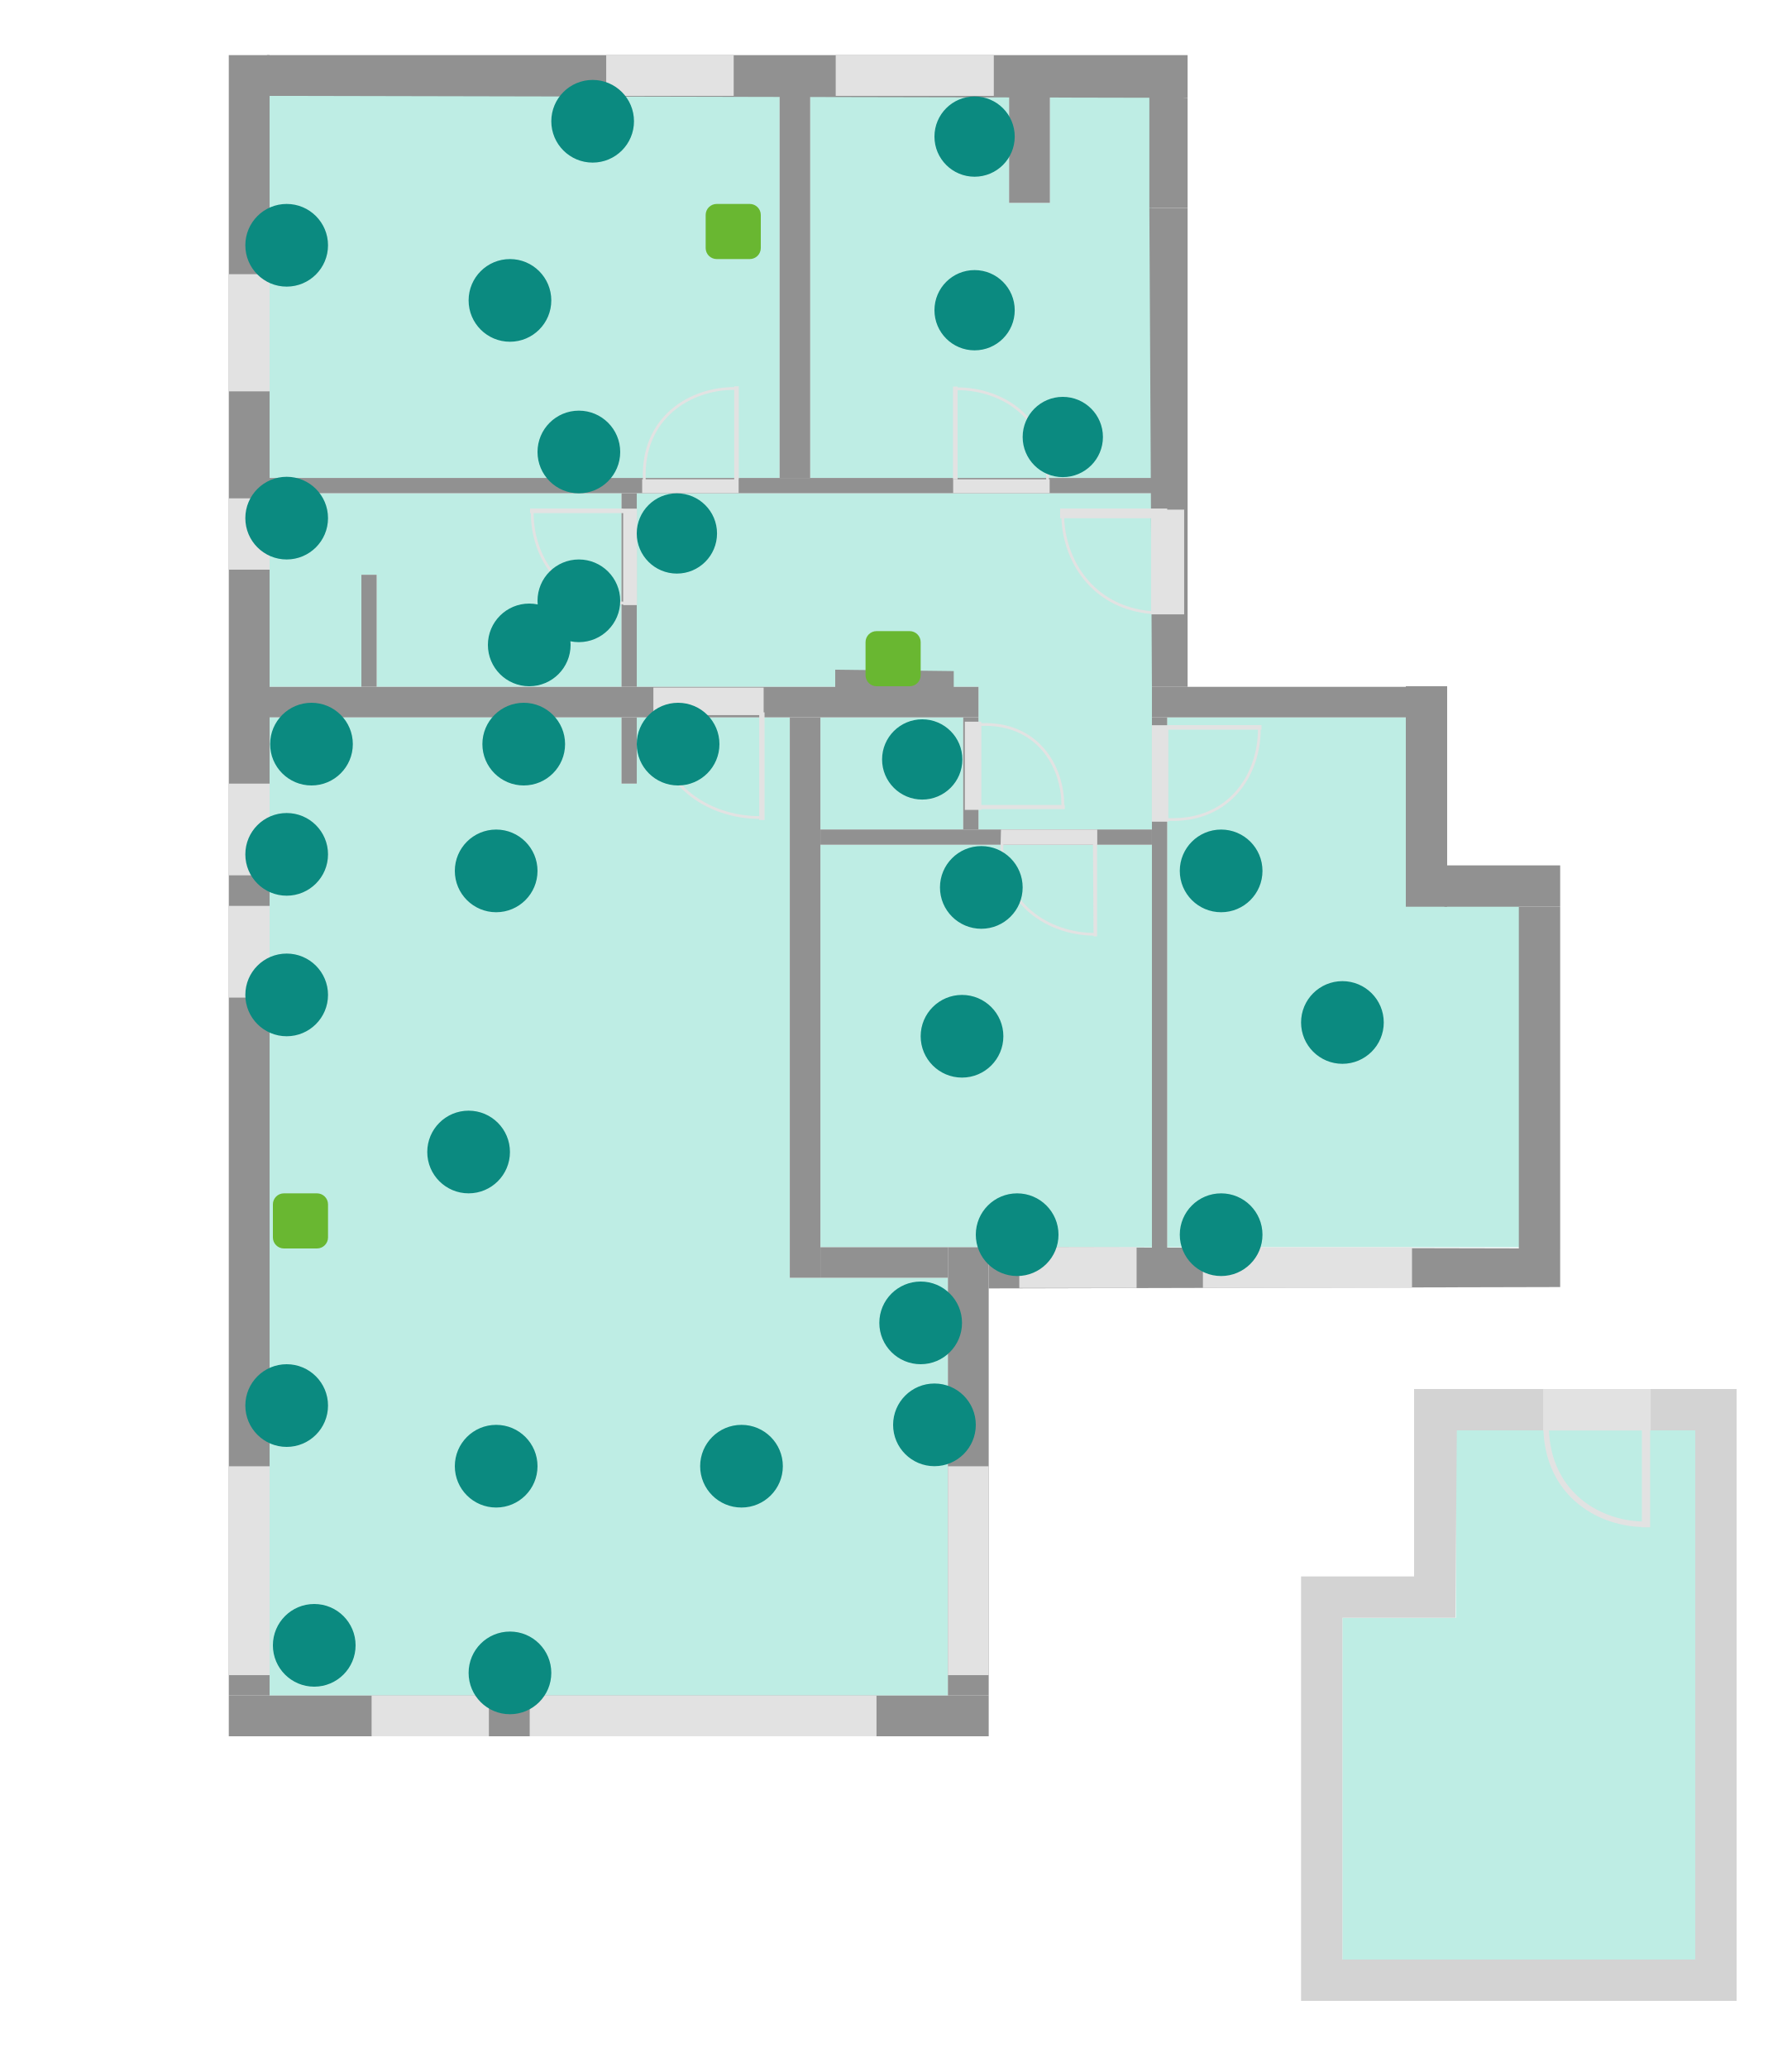
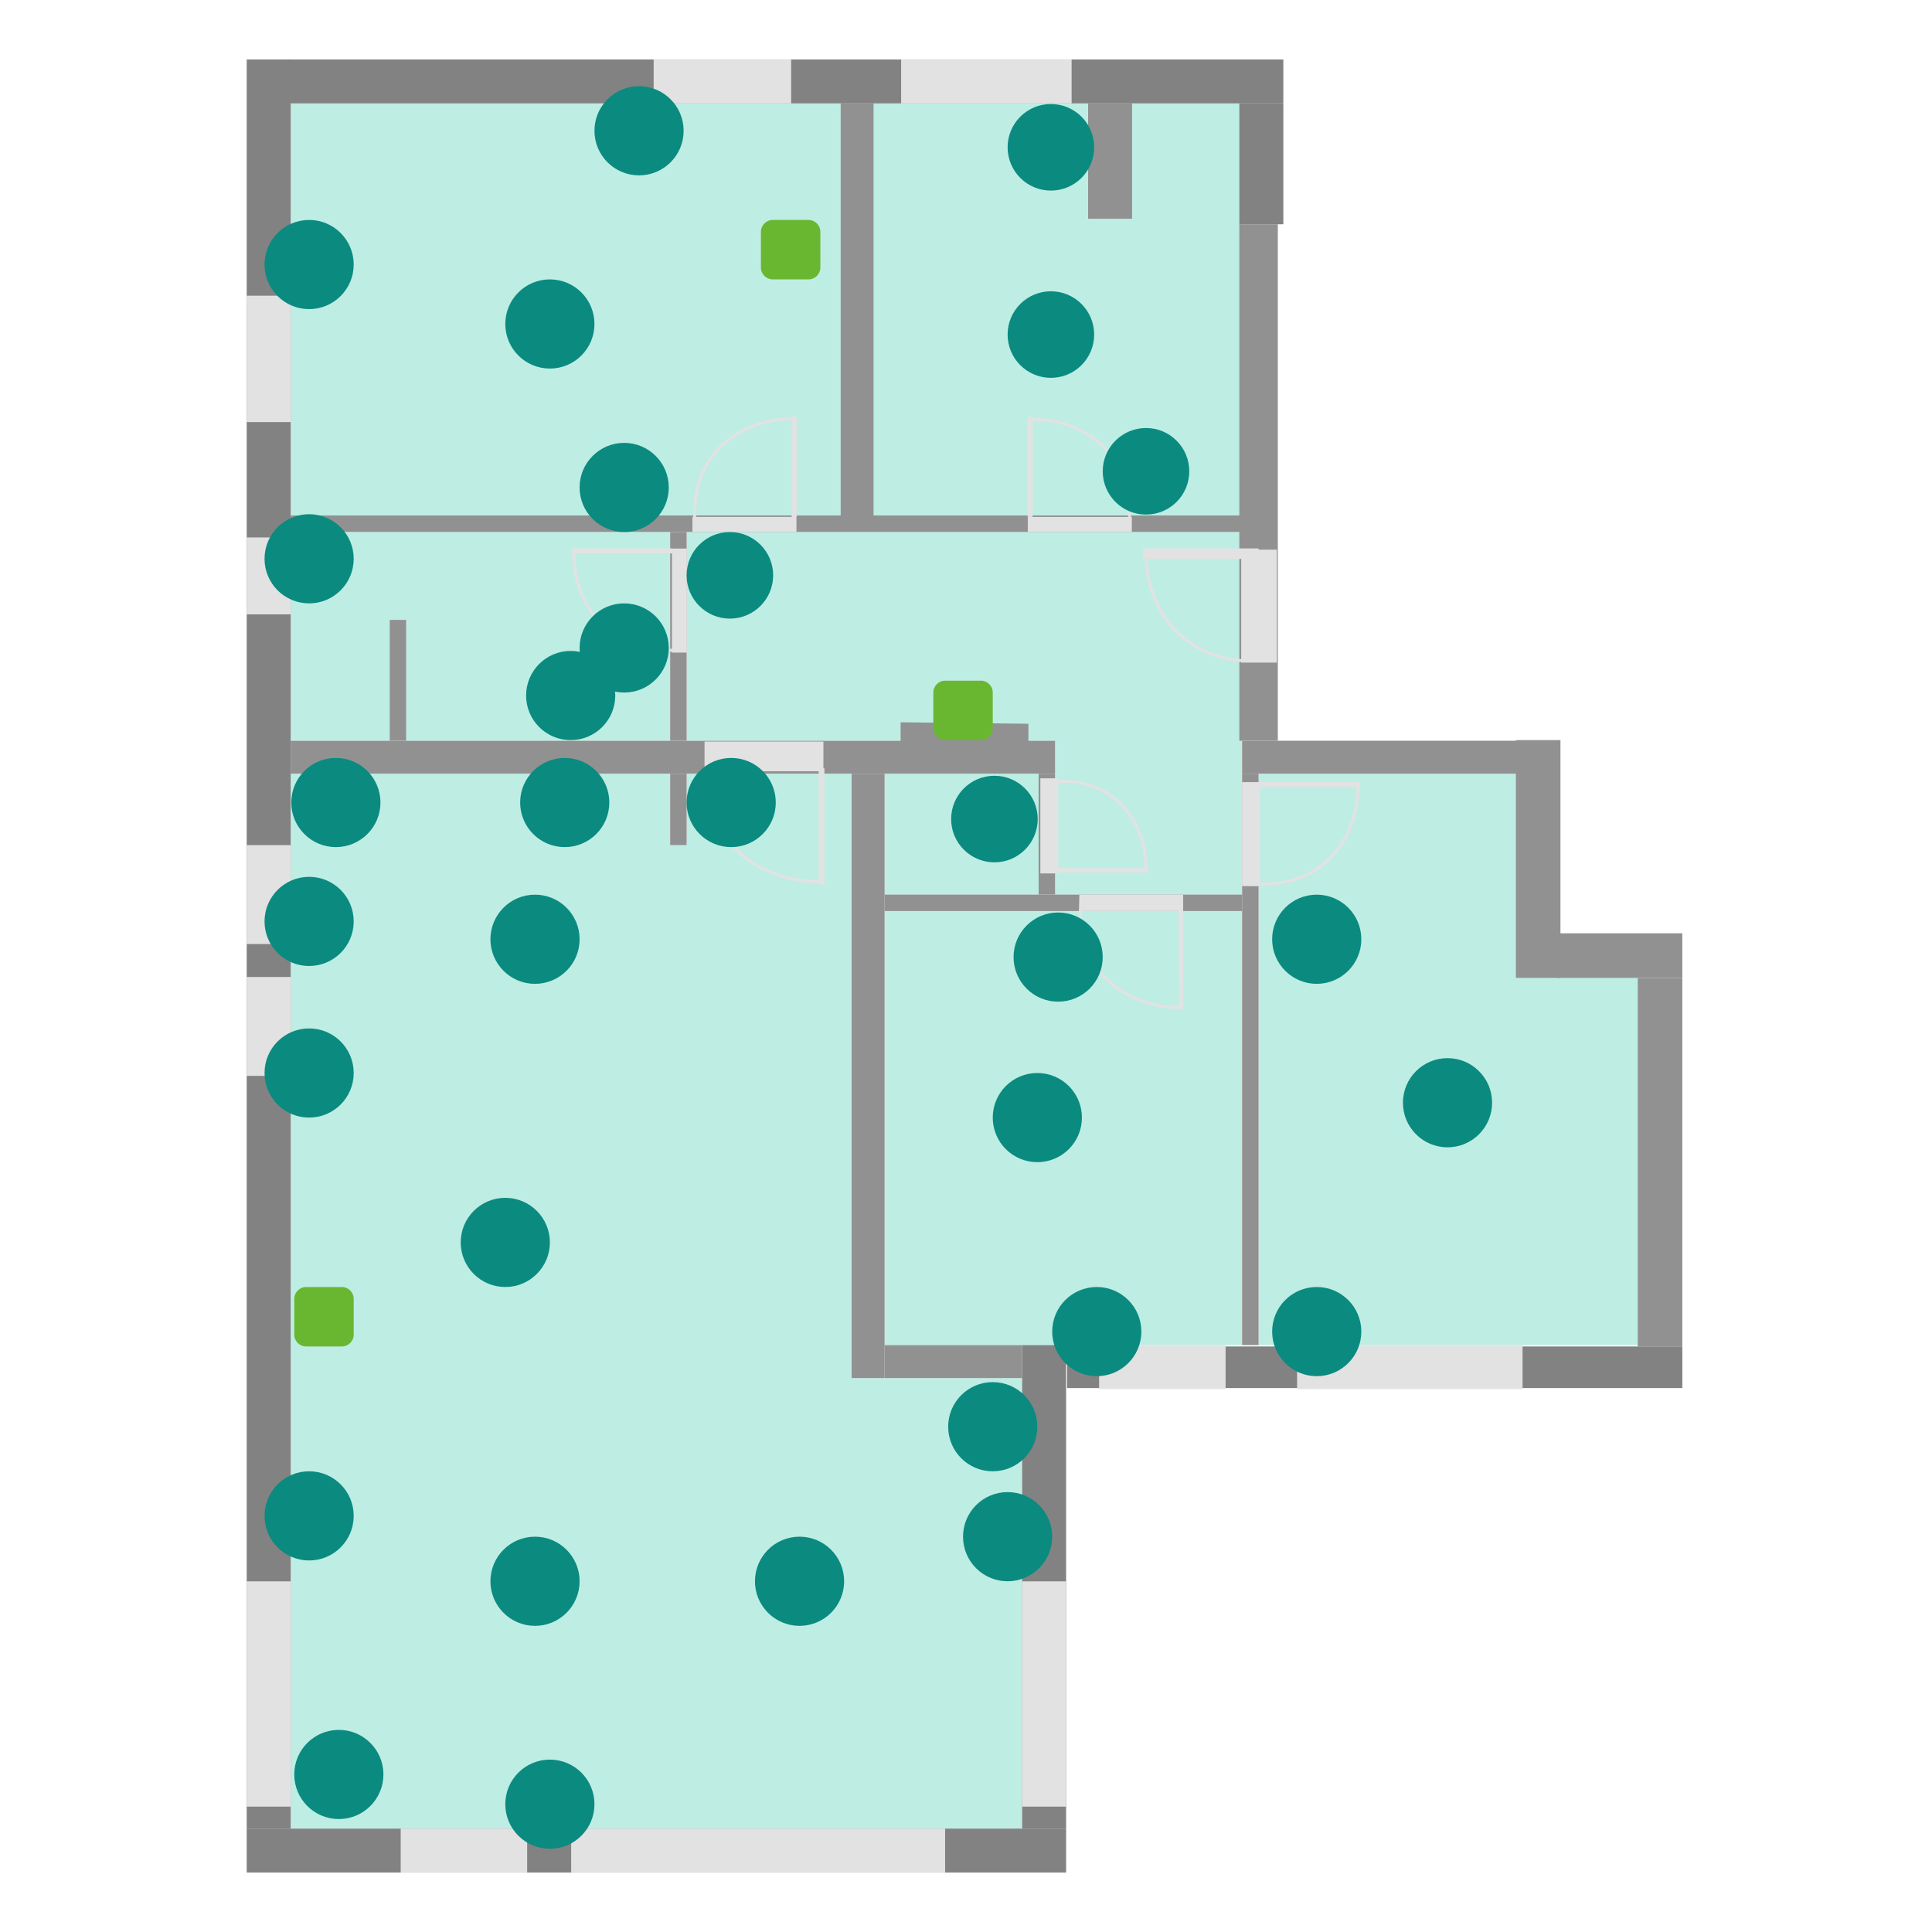
- <svg xmlns="http://www.w3.org/2000/svg" width="650" height="750" viewBox="0 0 650 750" fill="none">
+ <svg xmlns="http://www.w3.org/2000/svg" width="650" height="650" viewBox="0 0 650 650" fill="none">
  <g id="FloorMap">
    <g id="Rooms">
      <path id="room_st" d="M349.43 300.97H297.624V260.303H349.43V300.97Z" fill="#BEEDE4" />
      <path id="room_ha" d="M417.888 300.97H354.981V249.212H345.73V243.667H303.175V249.212H231.017V178.97H417.888V300.97Z" fill="#BEEDE4" />
      <path id="room_mb" d="M551.104 452.545H423.439V260.303H510.399V328.697H551.104V452.545Z" fill="#BEEDE4" />
-       <path id="room_bm" d="M487 711H615V519H528.168V587H487V711Z" fill="#BEEDE4" />
      <path id="room_la" d="M225.466 178.97V249.212H136.656V208.545H131.106V249.212H97.802V178.97H225.466Z" fill="#BEEDE4" />
      <path id="room_of" d="M97.802 173.424V34.788H282.823V173.424H97.802Z" fill="#BEEDE4" />
      <path id="room_ba" d="M293.923 34.788V173.424H417.887V34.788H380.883V73.606H366.081V34.788H293.923Z" fill="#BEEDE4" />
-       <path id="room_br" d="M297.624 306.515V452.545H417.888V306.515H297.624Z" fill="#BEEDE4" />
+       <path id="room_br" d="M297.624 306.515V452.546H417.888V306.515H297.624Z" fill="#BEEDE4" />
      <path id="room_ld" d="M97.802 615.212H343.88V463.636H286.523V260.303H231.017V284.333H225.466V260.303H97.802V615.212Z" fill="#BEEDE4" />
    </g>
    <g id="Background">
      <g id="Walls">
        <path d="M97.801 249.212H303V243L346 243.5V249.212H354.98V260.303H97.801V249.212Z" fill="#919191" />
        <path d="M297.624 260.303L297.624 463.636H286.522V260.303H297.624Z" fill="#919191" />
        <path d="M343.878 463.637H297.622L297.622 452.546H343.878V463.637Z" fill="#919191" />
        <path d="M417.888 178.97L97.801 178.97L97.801 173.424L417.888 173.424V178.97Z" fill="#919191" />
        <path d="M225.465 249.212V178.97H231.016V249.212H225.465Z" fill="#919191" />
-         <path d="M417.888 453.5V260.303H423.438V453L417.888 453.5Z" fill="#919191" />
+         <path d="M417.888 452.545V260.303H423.438V452.545H417.888Z" fill="#919191" />
        <path d="M349.429 300.97V260.303H354.979V300.97H349.429Z" fill="#919191" />
        <path d="M417.888 306.515H297.624V300.97L417.888 300.97V306.515Z" fill="#919191" />
        <path d="M225.465 284.333V260.303H231.016V284.333H225.465Z" fill="#919191" />
        <path d="M131.103 249.212L131.103 208.546H136.654L136.654 249.212H131.103Z" fill="#919191" />
        <path d="M510.399 260.303L417.888 260.303L417.888 249.212H510.399V260.303Z" fill="#919191" />
-         <path d="M417.888 249.212L416.963 75.455L430.84 75.455V249.212H417.888Z" fill="#919191" />
+         <path d="M416.962 249.212V75.455H429.914V249.212H416.962Z" fill="#919191" />
        <path d="M366.081 73.606V34.788L380.882 34.788V73.606H366.081Z" fill="#919191" />
        <path d="M282.822 173.425L282.822 34.788L293.923 34.788V173.425H282.822Z" fill="#919191" />
        <path d="M510 329V249H525V329L510 329Z" fill="#919191" />
        <path d="M566 329H524V314L566 314V329Z" fill="#919191" />
        <path d="M551 453V329H566L566 453H551Z" fill="#919191" />
-         <path d="M83 615.212H358.682V630H83V615.212Z" fill="#919191" />
-         <path d="M430.84 35.5L96.877 34.788L96.877 20H430.84V35.5Z" fill="#919191" />
-         <path d="M358.683 452.546V615.212H343.881V452.546H358.683Z" fill="#919191" />
-         <path d="M97.802 20L97.802 615.212L83 615.212L83 20L97.802 20Z" fill="#919191" />
-         <path d="M566 467L358.683 467.5V452.546L566 453L566 467Z" fill="#919191" />
-         <path d="M416.963 75.455V34.788L430.84 35.5V75.455L416.963 75.455Z" fill="#919191" />
+         <path d="M83 615.212H358.682V630H83V615.212Z" fill="#828282" />
+         <path d="M431.765 34.788L96.877 34.788L96.877 20L431.765 20V34.788Z" fill="#828282" />
+         <path d="M358.683 452.546V615.212H343.881V452.546H358.683Z" fill="#828282" />
+         <path d="M97.802 20L97.802 615.212L83 615.212L83 20L97.802 20Z" fill="#828282" />
+         <path d="M566 467H359V453H566L566 467Z" fill="#828282" />
+         <path d="M416.963 75.455V34.788L431.765 34.788L431.765 75.455L416.963 75.455Z" fill="#828282" />
      </g>
      <g id="Doors">
        <path fill-rule="evenodd" clip-rule="evenodd" d="M385.047 188.045C385.406 196.419 388.451 205.059 394.39 211.652C399.75 217.601 407.446 221.861 417.59 222.763V222.925H420.588C421.303 222.941 422.03 222.941 422.767 222.925H429.59V184.925L423.44 184.925V184.515H384.586V188.045H385.047ZM417.59 188.045V221.758C407.73 220.861 400.3 216.719 395.133 210.983C389.378 204.595 386.406 196.202 386.048 188.045H417.59Z" fill="#E2E2E2" />
        <path d="M266.351 173.907H233.734L234.234 173.889C233.821 162.785 237.943 154.694 244.097 149.371C250.266 144.036 258.507 141.456 266.35 141.456V140.456C258.304 140.456 249.819 143.1 243.443 148.615C237.057 154.139 232.817 162.517 233.235 173.907H232.96V178.907H267.96V173.907H268.022V140.152H266.351V173.907Z" fill="#E2E2E2" />
        <path fill-rule="evenodd" clip-rule="evenodd" d="M386.061 292.079C386.061 284.867 383.687 277.262 378.733 271.545C373.77 265.817 366.242 262.016 356.015 262.391V261.859H350.015V293.859H356.015V293.576H386.279V292.079H386.061ZM356.015 292.079V262.838L356.035 263.39C365.976 263.022 373.215 266.704 377.977 272.199C382.751 277.708 385.061 285.071 385.061 292.079H356.015Z" fill="#E2E2E2" />
        <path d="M275.427 259.479H238.146C237.94 271.852 242.656 280.92 249.615 286.939C256.771 293.128 266.33 296.12 275.424 296.12V297.12C266.126 297.12 256.325 294.064 248.961 287.695C241.775 281.48 236.939 272.132 237.146 259.479H237.033V249.479H277.033V258.479H277.361V297.549H275.427V259.479Z" fill="#E2E2E2" />
        <path d="M226.07 186.187V218.773L226.052 218.274C214.937 218.686 206.838 214.568 201.51 208.419C196.17 202.257 193.588 194.023 193.588 186.188H192.588C192.588 194.227 195.235 202.704 200.755 209.074C206.284 215.455 214.671 219.69 226.07 219.273V219.562H231.07V184.562H226.07V184.516H192.283L192.283 186.187H226.07Z" fill="#E2E2E2" />
        <path d="M423.865 264.763V297.323L423.883 296.85C434.998 297.262 443.097 293.144 448.425 286.995C453.765 280.833 456.347 272.599 456.347 264.764H457.347C457.347 272.803 454.7 281.28 449.18 287.651C443.651 294.031 435.265 298.267 423.865 297.849V298.138H417.865V263.138H423.865V263.092H457.651V264.763H423.865Z" fill="#E2E2E2" />
        <path fill-rule="evenodd" clip-rule="evenodd" d="M396.714 339.497C388.749 339.435 380.175 336.779 373.658 331.322C367.048 325.787 362.576 317.39 363 305.981L363.014 305.982L363.136 301H398.062V306.5H398V339.755H396.715L396.714 339.497ZM396.503 306.5H363.989C363.718 317.348 368.015 325.294 374.299 330.555C380.611 335.841 388.946 338.434 396.707 338.498L396.503 306.5Z" fill="#E2E2E2" />
        <path d="M347.402 140.575C355.448 140.575 363.933 143.21 370.309 148.707C376.695 154.212 380.936 162.565 380.518 173.92H380.792V178.92H345.792V173.92H380.045L379.519 173.9C379.931 162.834 375.811 154.77 369.656 149.464C363.488 144.147 355.246 141.575 347.402 141.575V140.575Z" fill="#E2E2E2" />
        <path d="M347.4 173.919H345.73V140.274H347.4V173.919Z" fill="#E2E2E2" />
      </g>
      <g id="Windows">
        <path d="M83 532.03H97.802V607.818H83V532.03Z" fill="#E2E2E2" />
        <path d="M343.88 532.03H358.682V607.818H343.88V532.03Z" fill="#E2E2E2" />
        <path d="M317.977 615.212V630H192.163V615.212H317.977Z" fill="#E2E2E2" />
        <path d="M512.25 452.545V467.333H436.391V452.545H512.25Z" fill="#E2E2E2" />
        <path d="M369.781 467.333V452.545H412.336V467.333H369.781Z" fill="#E2E2E2" />
        <path d="M83 99.485H97.802V142H83V99.485Z" fill="#E2E2E2" />
        <path d="M177.362 615.212V630H134.807L134.807 615.212H177.362Z" fill="#E2E2E2" />
        <path d="M266.172 20V34.788L219.916 34.788V20L266.172 20Z" fill="#E2E2E2" />
        <path d="M83 180.818H97.802V206.697H83V180.818Z" fill="#E2E2E2" />
        <path d="M83 284.333H97.802V317.606H83V284.333Z" fill="#E2E2E2" />
        <path d="M83 328.697H97.802V361.97H83V328.697Z" fill="#E2E2E2" />
        <path d="M360.533 20V34.788L303.177 34.788V20L360.533 20Z" fill="#E2E2E2" />
      </g>
    </g>
    <g id="Points">
      <g id="points_ld">
        <circle id="ld_cp" cx="104" cy="510" r="13.5" fill="#0B8A80" stroke="#0B8A80" stroke-width="3" />
        <circle id="ld_lo" cx="269" cy="532" r="13.5" fill="#0B8A80" stroke="#0B8A80" stroke-width="3" />
        <circle id="ld_ls" cx="180" cy="532" r="13.5" fill="#0B8A80" stroke="#0B8A80" stroke-width="3" />
        <circle id="ld_ta" cx="170" cy="418" r="13.5" fill="#0B8A80" stroke="#0B8A80" stroke-width="3" />
        <circle id="ld_si" cx="190" cy="270" r="13.5" fill="#0B8A80" stroke="#0B8A80" stroke-width="3" />
        <circle id="ld_wz" cx="180" cy="316" r="13.5" fill="#0B8A80" stroke="#0B8A80" stroke-width="3" />
        <circle id="ls_wa" cx="113" cy="270" r="13.5" fill="#0B8A80" stroke="#0B8A80" stroke-width="3" />
        <circle id="ld_ki" cx="104" cy="310" r="13.5" fill="#0B8A80" stroke="#0B8A80" stroke-width="3" />
        <circle id="ld_kb" cx="104" cy="361" r="13.5" fill="#0B8A80" stroke="#0B8A80" stroke-width="3" />
        <circle id="ld_tv" cx="334" cy="480" r="13.5" fill="#0B8A80" stroke="#0B8A80" stroke-width="3" />
        <circle id="ld_re" cx="246" cy="270" r="13.5" fill="#0B8A80" stroke="#0B8A80" stroke-width="3" />
        <circle id="ld_ga" cx="339" cy="517" r="13.5" fill="#0B8A80" stroke="#0B8A80" stroke-width="3" />
        <circle id="ld_ba" cx="185" cy="607" r="13.5" fill="#0B8A80" stroke="#0B8A80" stroke-width="3" />
        <circle id="ld_la" cx="114" cy="597" r="13.5" fill="#0B8A80" stroke="#0B8A80" stroke-width="3" />
        <rect id="ld_nw_rp" x="99" y="433" width="20" height="20" rx="4" fill="#69B731" />
      </g>
      <g id="points_la">
        <circle id="la_cp" cx="104" cy="188" r="13.5" fill="#0B8A80" stroke="#0B8A80" stroke-width="3" />
        <circle id="la_re" cx="210" cy="218" r="13.5" fill="#0B8A80" stroke="#0B8A80" stroke-width="3" />
        <circle id="la_wd" cx="192" cy="234" r="13.5" fill="#0B8A80" stroke="#0B8A80" stroke-width="3" />
      </g>
      <g id="points_of">
        <circle id="of_cp" cx="104" cy="89" r="13.5" fill="#0B8A80" stroke="#0B8A80" stroke-width="3" />
        <circle id="of_fd" cx="215" cy="44" r="13.5" fill="#0B8A80" stroke="#0B8A80" stroke-width="3" />
        <circle id="of_sw" cx="210" cy="164" r="13.5" fill="#0B8A80" stroke="#0B8A80" stroke-width="3" />
        <circle id="of_li" cx="185" cy="109" r="13.5" fill="#0B8A80" stroke="#0B8A80" stroke-width="3" />
        <rect id="of_nw_sv" x="256" y="74" width="20" height="20" rx="4" fill="#69B731" />
      </g>
      <g id="points_mb">
        <circle id="mb_li" cx="487" cy="371" r="13.5" fill="#0B8A80" stroke="#0B8A80" stroke-width="3" />
        <circle id="mb_sw" cx="443" cy="316" r="13.5" fill="#0B8A80" stroke="#0B8A80" stroke-width="3" />
        <circle id="mb_ga" cx="443" cy="448" r="13.5" fill="#0B8A80" stroke="#0B8A80" stroke-width="3" />
      </g>
      <g id="points_br">
        <circle id="br_sw" cx="356" cy="322" r="13.5" fill="#0B8A80" stroke="#0B8A80" stroke-width="3" />
        <circle id="br_li" cx="349" cy="376" r="13.5" fill="#0B8A80" stroke="#0B8A80" stroke-width="3" />
        <circle id="br_ga" cx="369" cy="448" r="13.5" fill="#0B8A80" stroke="#0B8A80" stroke-width="3" />
      </g>
      <g id="points_ba">
        <circle id="ba_re" cx="385.561" cy="158.561" r="13.061" fill="#0B8A80" stroke="#0B8A80" stroke-width="3" />
        <circle id="ba_li" cx="353.561" cy="112.561" r="13.061" fill="#0B8A80" stroke="#0B8A80" stroke-width="3" />
        <circle id="ba_fd" cx="353.561" cy="49.561" r="13.061" fill="#0B8A80" stroke="#0B8A80" stroke-width="3" />
      </g>
      <g id="points_st">
        <circle id="st_sw" cx="334.561" cy="275.561" r="13.061" fill="#0B8A80" stroke="#0B8A80" stroke-width="3" />
      </g>
      <g id="points_ha">
        <circle id="ha_sw" cx="245.561" cy="193.561" r="13.061" fill="#0B8A80" stroke="#0B8A80" stroke-width="3" />
        <rect id="ha_nw_nw" x="314" y="229" width="20" height="20" rx="4" fill="#69B731" />
      </g>
-       <g id="points_bm">
- </g>
    </g>
-     <path id="Rectangle 69" d="M615 711L615 519L630 519L630 726L472 726L472 711L472 572L513 572L513 504L630 504L630 519L528.5 519L528 587L487 587L487 711L615 711Z" fill="#D3D3D3" pointer-events="none" />
-     <path id="Door" d="M595.64 554.062C587.036 553.809 578.092 550.744 571.291 544.623C564.849 538.825 560.383 530.331 559.928 519.04L559.819 519.04L559.819 504.04L598.819 504.04L598.819 519.04L598.64 519.04L598.64 554.18L595.64 554.18L595.64 554.062ZM595.64 519.04L561.93 519.04C562.382 529.776 566.621 537.73 572.629 543.137C579.019 548.888 587.468 551.808 595.64 552.061L595.64 519.04Z" fill="#E2E2E2" pointer-events="none" />
  </g>
</svg>
